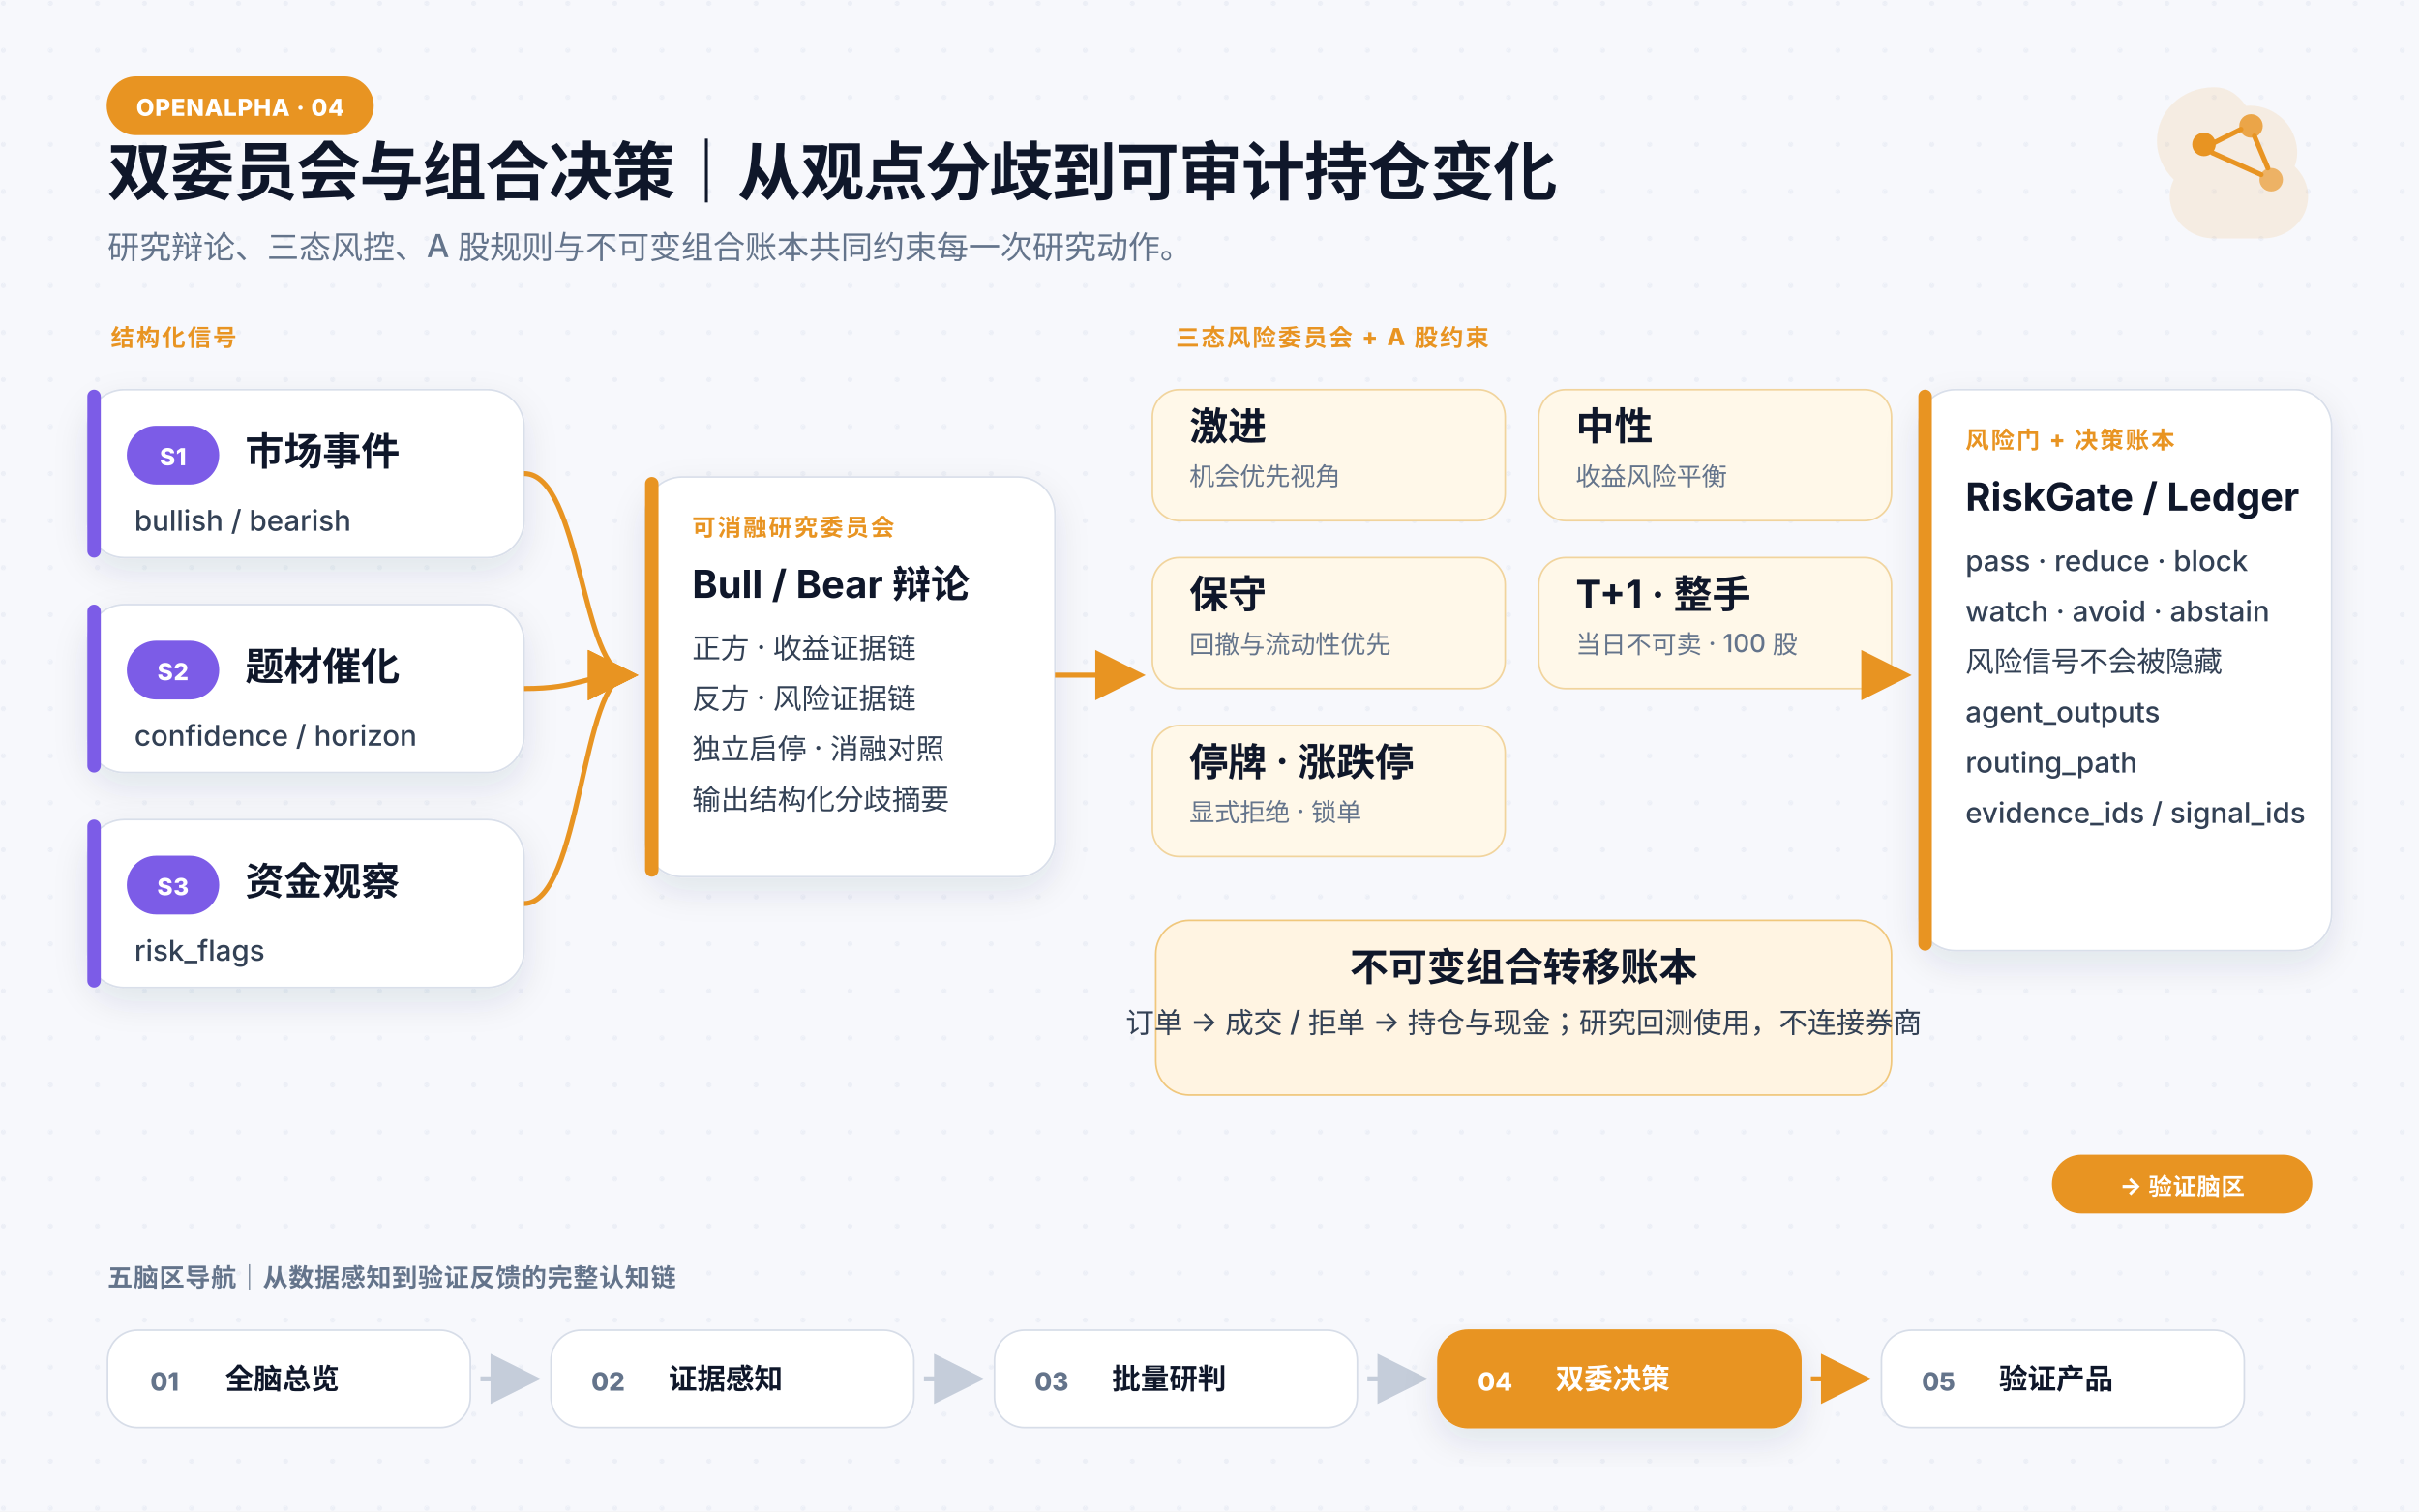
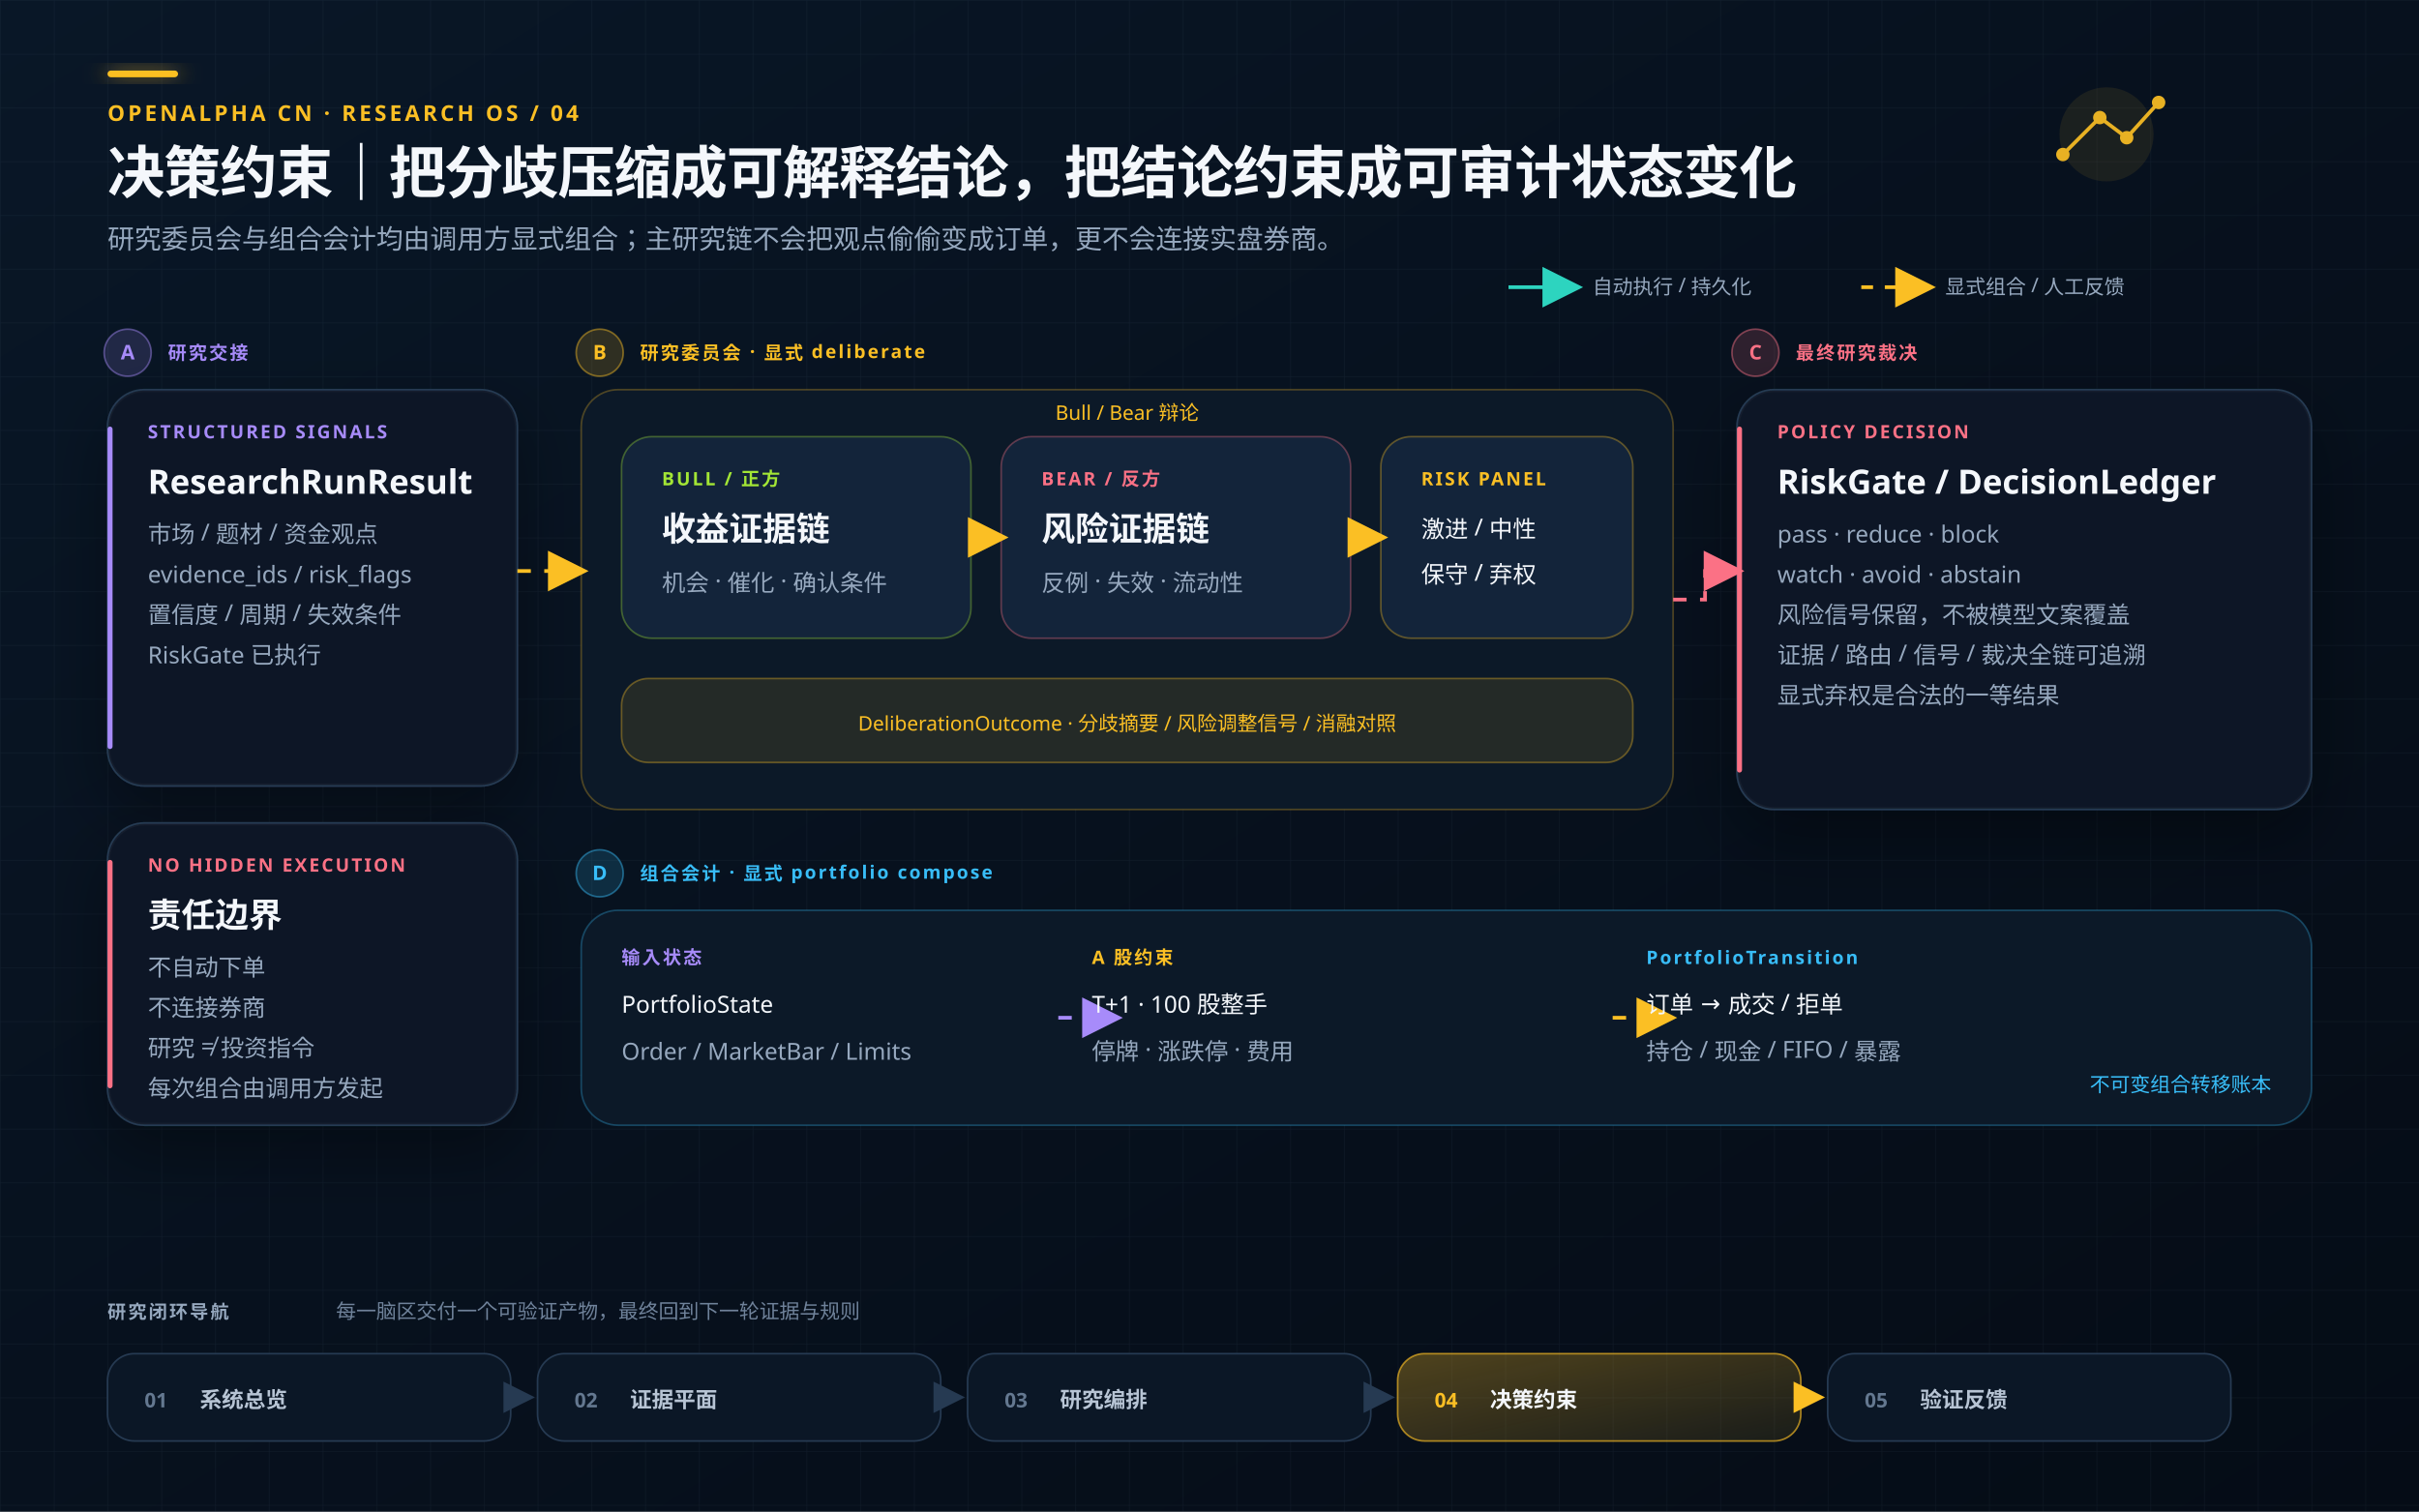
<svg xmlns="http://www.w3.org/2000/svg" width="1440" height="900" viewBox="0 0 1440 900" role="img" aria-labelledby="title desc">
  <defs>
-     <filter id="shadow" x="-20%" y="-20%" width="140%" height="160%">
-       <feDropShadow dx="0" dy="8" stdDeviation="10" flood-color="#27324A" flood-opacity=".10" />
+     <linearGradient id="bgGradient" x1="0" y1="0" x2="1" y2="1">
+       <stop offset="0" stop-color="#091727" />
+       <stop offset=".48" stop-color="#07111E" />
+       <stop offset="1" stop-color="#050C16" />
+     </linearGradient>
+     <radialGradient id="ambient" cx="0" cy="0" r="1" gradientTransform="translate(1160 40) rotate(135) scale(600 420)">
+       <stop offset="0" stop-color="#FBBF24" stop-opacity=".16" />
+       <stop offset=".62" stop-color="#FBBF24" stop-opacity=".025" />
+       <stop offset="1" stop-color="#FBBF24" stop-opacity="0" />
+     </radialGradient>
+     <linearGradient id="activeNav" x1="0" y1="0" x2="1" y2="1">
+       <stop offset="0" stop-color="#FBBF24" stop-opacity=".30" />
+       <stop offset="1" stop-color="#FBBF24" stop-opacity=".08" />
+     </linearGradient>
+     <filter id="shadow" x="-20%" y="-20%" width="150%" height="170%">
+       <feDropShadow dx="0" dy="16" stdDeviation="20" flood-color="#000000" flood-opacity=".34" />
    </filter>
-     <marker id="arrow" markerWidth="10" markerHeight="10" refX="8" refY="5" orient="auto" markerUnits="strokeWidth">
-       <path d="M0,0 L10,5 L0,10 z" fill="context-stroke" />
+     <filter id="softGlow" x="-100%" y="-100%" width="300%" height="300%">
+       <feGaussianBlur stdDeviation="7" result="blur" />
+       <feMerge>
+         <feMergeNode in="blur" />
+         <feMergeNode in="SourceGraphic" />
+       </feMerge>
+     </filter>
+     <pattern id="grid" width="32" height="32" patternUnits="userSpaceOnUse">
+       <path d="M32 0H0V32" fill="none" stroke="#6D87A3" stroke-width=".55" opacity=".12" />
+     </pattern>
+     <marker id="arrow" markerWidth="11" markerHeight="11" refX="9" refY="5.5" orient="auto" markerUnits="strokeWidth">
+       <path d="M0 0L11 5.5L0 11Z" fill="context-stroke" />
    </marker>
-     <pattern id="dots" width="28" height="28" patternUnits="userSpaceOnUse">
-       <circle cx="2" cy="2" r="1.5" fill="#D8DEEB" />
-     </pattern>
    <style>
-       text { font-family: Inter, "Noto Sans SC", "Microsoft YaHei", Arial, sans-serif; }
-       .title { font-size: 38px; font-weight: 760; fill: #0F172A; letter-spacing: -.5px; }
-       .subtitle { font-size: 19px; font-weight: 450; fill: #64748B; }
-       .cardTitle { font-size: 23px; font-weight: 720; fill: #0F172A; }
-       .kicker { font-size: 14px; font-weight: 760; letter-spacing: 1.2px; }
-       .body { font-size: 17px; font-weight: 470; fill: #334155; }
-       .small { font-size: 15px; font-weight: 500; fill: #64748B; }
-       .pill { font-size: 14px; font-weight: 760; letter-spacing: .4px; }
-       .metric { font-size: 28px; font-weight: 780; fill: #0F172A; }
-       .navCaption { font-size: 15px; font-weight: 650; fill: #64748B; letter-spacing: .4px; }
-       .navNumber { font-size: 15px; font-weight: 800; }
-       .navLabel { font-size: 17px; font-weight: 720; }
+       text { font-family: Geist, "Plus Jakarta Sans", "Noto Sans SC", "Microsoft YaHei", sans-serif; }
+       .eyebrow { font-size: 13px; font-weight: 760; letter-spacing: 1.8px; }
+       .title { font-size: 34px; font-weight: 760; letter-spacing: -.5px; }
+       .subtitle { font-size: 16px; font-weight: 480; }
+       .micro { font-size: 11px; font-weight: 760; letter-spacing: 1.25px; }
+       .cardTitle { font-size: 20px; font-weight: 720; }
+       .body { font-size: 14px; font-weight: 490; }
+       .small { font-size: 12px; font-weight: 520; }
+       .mono { font-size: 12px; font-weight: 680; font-family: Geist Mono, "Noto Sans Mono CJK SC", monospace; }
+       .metric { font-size: 28px; font-weight: 780; letter-spacing: -.5px; }
+       .nav { font-size: 13px; font-weight: 680; }
+       .navNum { font-size: 12px; font-weight: 800; }
    </style>
  </defs>
-   <rect width="1440" height="900" fill="#F7F8FC" />
-   <rect width="1440" height="900" fill="url(#dots)" opacity=".36" />
-   <rect x="64" y="46" width="158" height="34" rx="17" fill="#E89422" stroke="#E89422" />
-   <text x="143" y="69" class="pill" text-anchor="middle" fill="#FFFFFF">OPENALPHA · 04</text>
-   <text x="64" y="116" class="title" text-anchor="start">双委员会与组合决策｜从观点分歧到可审计持仓变化</text>
-   <text x="64" y="154" class="subtitle" text-anchor="start">研究辩论、三态风控、A 股规则与不可变组合账本共同约束每一次研究动作。</text>
-   <g transform="translate(1270 42)">
-     <path d="M48 10c-19 0-34 14-34 32 0 9 4 17 10 23-2 4-3 9-2 14 2 12 13 21 26 21h29c15 0 27-11 27-25 0-7-3-13-8-18 2-5 2-11 0-17-4-12-16-20-29-19-5-7-11-11-19-11Z" fill="#E89422" opacity=".12" />
-     <circle cx="42" cy="44" r="7" fill="#E89422" />
-     <circle cx="70" cy="33" r="7" fill="#E89422" opacity=".8" />
-     <circle cx="82" cy="65" r="7" fill="#E89422" opacity=".65" />
-     <path d="M48 43 64 35M47 49 76 62M72 39 80 58" stroke="#E89422" stroke-width="3" stroke-linecap="round" />
+   <rect width="1440" height="900" fill="#07111E" />
+   <rect width="1440" height="900" fill="url(#bgGradient)" />
+   <rect width="1440" height="900" fill="url(#ambient)" />
+   <rect width="1440" height="900" fill="url(#grid)" />
+   <rect x="64" y="42" width="42" height="4" rx="2" fill="#FBBF24" filter="url(#softGlow)" />
+   <text x="64" y="72" class="eyebrow" fill="#FBBF24">OPENALPHA CN · RESEARCH OS / 04</text>
+   <text x="64" y="115" class="title" fill="#F4F7FB">决策约束｜把分歧压缩成可解释结论，把结论约束成可审计状态变化</text>
+   <text x="64" y="148" class="subtitle" fill="#96A8BE">研究委员会与组合会计均由调用方显式组合；主研究链不会把观点偷偷变成订单，更不会连接实盘券商。</text>
+   <g transform="translate(1210 50)" opacity=".92">
+     <circle cx="44" cy="30" r="28" fill="#FBBF24" opacity=".09" />
+     <path d="M18 42L40 20L56 32L75 11" fill="none" stroke="#FBBF24" stroke-width="2.2" />
+     <circle cx="18" cy="42" r="4" fill="#FBBF24" />
+     <circle cx="40" cy="20" r="4" fill="#FBBF24" />
+     <circle cx="56" cy="32" r="4" fill="#FBBF24" />
+     <circle cx="75" cy="11" r="4" fill="#FBBF24" />
  </g>
-   <text x="66" y="206" class="kicker" text-anchor="start" fill="#E89422">结构化信号</text>
-   <rect x="52" y="232" width="260" height="100" rx="22" fill="#FFFFFF" stroke="#D9DFEA" filter="url(#shadow)" />
-   <rect x="52" y="232" width="8" height="100" rx="4" fill="#7C5CE7" />
-   <rect x="76" y="254" width="54" height="34" rx="17" fill="#7C5CE7" stroke="#7C5CE7" />
-   <text x="103" y="277" class="pill" text-anchor="middle" fill="#FFFFFF">S1</text>
-   <text x="146" y="277" class="cardTitle" text-anchor="start">市场事件</text>
-   <text x="80" y="316" class="body" text-anchor="start">bullish / bearish</text>
-   <rect x="52" y="360" width="260" height="100" rx="22" fill="#FFFFFF" stroke="#D9DFEA" filter="url(#shadow)" />
-   <rect x="52" y="360" width="8" height="100" rx="4" fill="#7C5CE7" />
-   <rect x="76" y="382" width="54" height="34" rx="17" fill="#7C5CE7" stroke="#7C5CE7" />
-   <text x="103" y="405" class="pill" text-anchor="middle" fill="#FFFFFF">S2</text>
-   <text x="146" y="405" class="cardTitle" text-anchor="start">题材催化</text>
-   <text x="80" y="444" class="body" text-anchor="start">confidence / horizon</text>
-   <rect x="52" y="488" width="260" height="100" rx="22" fill="#FFFFFF" stroke="#D9DFEA" filter="url(#shadow)" />
-   <rect x="52" y="488" width="8" height="100" rx="4" fill="#7C5CE7" />
-   <rect x="76" y="510" width="54" height="34" rx="17" fill="#7C5CE7" stroke="#7C5CE7" />
-   <text x="103" y="533" class="pill" text-anchor="middle" fill="#FFFFFF">S3</text>
-   <text x="146" y="533" class="cardTitle" text-anchor="start">资金观察</text>
-   <text x="80" y="572" class="body" text-anchor="start">risk_flags</text>
-   <rect x="384" y="284" width="244" height="238" rx="22" fill="#FFFFFF" stroke="#D9DFEA" filter="url(#shadow)" />
-   <rect x="384" y="284" width="8" height="238" rx="4" fill="#E89422" />
-   <text x="412" y="319" class="kicker" text-anchor="start" fill="#E89422">可消融研究委员会</text>
-   <text x="412" y="356" class="cardTitle" text-anchor="start">Bull / Bear 辩论</text>
-   <text x="412" y="392" class="body" text-anchor="start">正方 · 收益证据链</text>
-   <text x="412" y="422" class="body" text-anchor="start">反方 · 风险证据链</text>
-   <text x="412" y="452" class="body" text-anchor="start">独立启停 · 消融对照</text>
-   <text x="412" y="482" class="body" text-anchor="start">输出结构化分歧摘要</text>
-   <text x="700" y="206" class="kicker" text-anchor="start" fill="#E89422">三态风险委员会 + A 股约束</text>
-   <rect x="686" y="232" width="210" height="78" rx="16" fill="#FFF8E9" stroke="#F1D49D" />
-   <text x="708" y="262" class="cardTitle" text-anchor="start">激进</text>
-   <text x="708" y="289" class="small" text-anchor="start">机会优先视角</text>
-   <rect x="916" y="232" width="210" height="78" rx="16" fill="#FFF8E9" stroke="#F1D49D" />
-   <text x="938" y="262" class="cardTitle" text-anchor="start">中性</text>
-   <text x="938" y="289" class="small" text-anchor="start">收益风险平衡</text>
-   <rect x="686" y="332" width="210" height="78" rx="16" fill="#FFF8E9" stroke="#F1D49D" />
-   <text x="708" y="362" class="cardTitle" text-anchor="start">保守</text>
-   <text x="708" y="389" class="small" text-anchor="start">回撤与流动性优先</text>
-   <rect x="916" y="332" width="210" height="78" rx="16" fill="#FFF8E9" stroke="#F1D49D" />
-   <text x="938" y="362" class="cardTitle" text-anchor="start">T+1 · 整手</text>
-   <text x="938" y="389" class="small" text-anchor="start">当日不可卖 · 100 股</text>
-   <rect x="686" y="432" width="210" height="78" rx="16" fill="#FFF8E9" stroke="#F1D49D" />
-   <text x="708" y="462" class="cardTitle" text-anchor="start">停牌 · 涨跌停</text>
-   <text x="708" y="489" class="small" text-anchor="start">显式拒绝 · 锁单</text>
-   <rect x="1142" y="232" width="246" height="334" rx="22" fill="#FFFFFF" stroke="#D9DFEA" filter="url(#shadow)" />
-   <rect x="1142" y="232" width="8" height="334" rx="4" fill="#E89422" />
-   <text x="1170" y="267" class="kicker" text-anchor="start" fill="#E89422">风险门 + 决策账本</text>
-   <text x="1170" y="304" class="cardTitle" text-anchor="start">RiskGate / Ledger</text>
-   <text x="1170" y="340" class="body" text-anchor="start">pass · reduce · block</text>
-   <text x="1170" y="370" class="body" text-anchor="start">watch · avoid · abstain</text>
-   <text x="1170" y="400" class="body" text-anchor="start">风险信号不会被隐藏</text>
-   <text x="1170" y="430" class="body" text-anchor="start">agent_outputs</text>
-   <text x="1170" y="460" class="body" text-anchor="start">routing_path</text>
-   <text x="1170" y="490" class="body" text-anchor="start">evidence_ids / signal_ids</text>
-   <rect x="688" y="548" width="438" height="104" rx="20" fill="#FFF4E2" stroke="#F0C77C" />
-   <text x="907" y="584" class="cardTitle" text-anchor="middle">不可变组合转移账本</text>
-   <text x="907" y="615" class="body" text-anchor="middle">订单 → 成交 / 拒单 → 持仓与现金；研究回测使用，不连接券商</text>
-   <path d="M 312 282 C 346 282, 346 402, 374 402" fill="none" stroke="#E89422" stroke-width="3" marker-end="url(#arrow)" />
-   <path d="M 312 410 C 346 410, 346 402, 374 402" fill="none" stroke="#E89422" stroke-width="3" marker-end="url(#arrow)" />
-   <path d="M 312 538 C 346 538, 346 402, 374 402" fill="none" stroke="#E89422" stroke-width="3" marker-end="url(#arrow)" />
-   <path d="M 628 402 L 676 402" fill="none" stroke="#E89422" stroke-width="3" marker-end="url(#arrow)" />
-   <path d="M 1126 402 L 1132 402" fill="none" stroke="#E89422" stroke-width="3" marker-end="url(#arrow)" />
-   <rect x="1222" y="688" width="154" height="34" rx="17" fill="#E89422" stroke="#E89422" />
-   <text x="1299" y="711" class="pill" text-anchor="middle" fill="#FFFFFF">→ 验证脑区</text>
-   <text x="64" y="766" class="navCaption" text-anchor="start">五脑区导航｜从数据感知到验证反馈的完整认知链</text>
-   <rect x="64" y="792" width="216" height="58" rx="18" fill="#FFFFFF" stroke="#D7DDE8" />
-   <text x="98" y="828" class="navNumber" text-anchor="middle" fill="#64748B">01</text>
-   <text x="134" y="827" class="navLabel" text-anchor="start" fill="#0F172A">全脑总览</text>
-   <path d="M 286 821 L 316 821" fill="none" stroke="#C5CDDA" stroke-width="3" marker-end="url(#arrow)" />
-   <rect x="328" y="792" width="216" height="58" rx="18" fill="#FFFFFF" stroke="#D7DDE8" />
-   <text x="362" y="828" class="navNumber" text-anchor="middle" fill="#64748B">02</text>
-   <text x="398" y="827" class="navLabel" text-anchor="start" fill="#0F172A">证据感知</text>
-   <path d="M 550 821 L 580 821" fill="none" stroke="#C5CDDA" stroke-width="3" marker-end="url(#arrow)" />
-   <rect x="592" y="792" width="216" height="58" rx="18" fill="#FFFFFF" stroke="#D7DDE8" />
-   <text x="626" y="828" class="navNumber" text-anchor="middle" fill="#64748B">03</text>
-   <text x="662" y="827" class="navLabel" text-anchor="start" fill="#0F172A">批量研判</text>
-   <path d="M 814 821 L 844 821" fill="none" stroke="#C5CDDA" stroke-width="3" marker-end="url(#arrow)" />
-   <rect x="856" y="792" width="216" height="58" rx="18" fill="#E89422" stroke="#E89422" filter="url(#shadow)" />
-   <text x="890" y="828" class="navNumber" text-anchor="middle" fill="#FFFFFF">04</text>
-   <text x="926" y="827" class="navLabel" text-anchor="start" fill="#FFFFFF">双委决策</text>
-   <path d="M 1078 821 L 1108 821" fill="none" stroke="#E89422" stroke-width="3" marker-end="url(#arrow)" />
-   <rect x="1120" y="792" width="216" height="58" rx="18" fill="#FFFFFF" stroke="#D7DDE8" />
-   <text x="1154" y="828" class="navNumber" text-anchor="middle" fill="#64748B">05</text>
-   <text x="1190" y="827" class="navLabel" text-anchor="start" fill="#0F172A">验证产品</text>
+   <line x1="898" y1="171" x2="938" y2="171" stroke="#2DD4BF" stroke-width="2.2" marker-end="url(#arrow)" />
+   <text x="948" y="175" class="small" fill="#96A8BE" text-anchor="start" opacity="1">自动执行 / 持久化</text>
+   <line x1="1108" y1="171" x2="1148" y2="171" stroke="#FBBF24" stroke-width="2.2" stroke-dasharray="7 7" marker-end="url(#arrow)" />
+   <text x="1158" y="175" class="small" fill="#96A8BE" text-anchor="start" opacity="1">显式组合 / 人工反馈</text>
+   <circle cx="76" cy="210" r="14" fill="#A78BFA" fill-opacity=".16" stroke="#A78BFA" stroke-opacity=".45" />
+   <text x="76" y="214" class="navNum" fill="#A78BFA" text-anchor="middle" opacity="1">A</text>
+   <text x="100" y="214" class="micro" fill="#A78BFA" text-anchor="start" opacity="1">研究交接</text>
+   <rect x="64" y="232" width="244" height="236" rx="22" fill="#0C1928" stroke="#263A52" filter="url(#shadow)" />
+   <rect x="65" y="233" width="242" height="234" rx="21" fill="none" stroke="#FFFFFF" stroke-opacity=".035" />
+   <rect x="64" y="254" width="3" height="192" rx="1.5" fill="#A78BFA" />
+   <text x="88" y="261" class="micro" fill="#A78BFA" text-anchor="start" opacity="1">STRUCTURED SIGNALS</text>
+   <text x="88" y="294" class="cardTitle" fill="#F4F7FB" text-anchor="start" opacity="1">ResearchRunResult</text>
+   <text x="88" y="323" class="body" fill="#96A8BE" text-anchor="start" opacity="1">市场 / 题材 / 资金观点</text>
+   <text x="88" y="347" class="body" fill="#96A8BE" text-anchor="start" opacity="1">evidence_ids / risk_flags</text>
+   <text x="88" y="371" class="body" fill="#96A8BE" text-anchor="start" opacity="1">置信度 / 周期 / 失效条件</text>
+   <text x="88" y="395" class="body" fill="#96A8BE" text-anchor="start" opacity="1">RiskGate 已执行</text>
+   <rect x="64" y="490" width="244" height="180" rx="22" fill="#0C1928" stroke="#263A52" filter="url(#shadow)" />
+   <rect x="65" y="491" width="242" height="178" rx="21" fill="none" stroke="#FFFFFF" stroke-opacity=".035" />
+   <rect x="64" y="512" width="3" height="136" rx="1.5" fill="#FB7185" />
+   <text x="88" y="519" class="micro" fill="#FB7185" text-anchor="start" opacity="1">NO HIDDEN EXECUTION</text>
+   <text x="88" y="552" class="cardTitle" fill="#F4F7FB" text-anchor="start" opacity="1">责任边界</text>
+   <text x="88" y="581" class="body" fill="#96A8BE" text-anchor="start" opacity="1">不自动下单</text>
+   <text x="88" y="605" class="body" fill="#96A8BE" text-anchor="start" opacity="1">不连接券商</text>
+   <text x="88" y="629" class="body" fill="#96A8BE" text-anchor="start" opacity="1">研究 ≠ 投资指令</text>
+   <text x="88" y="653" class="body" fill="#96A8BE" text-anchor="start" opacity="1">每次组合由调用方发起</text>
+   <circle cx="357" cy="210" r="14" fill="#FBBF24" fill-opacity=".16" stroke="#FBBF24" stroke-opacity=".45" />
+   <text x="357" y="214" class="navNum" fill="#FBBF24" text-anchor="middle" opacity="1">B</text>
+   <text x="381" y="214" class="micro" fill="#FBBF24" text-anchor="start" opacity="1">研究委员会 · 显式 deliberate</text>
+   <rect x="346" y="232" width="650" height="250" rx="22" fill="#0C1928" stroke="#FBBF24" stroke-opacity=".28" />
+   <text x="671" y="250" class="small" fill="#FBBF24" text-anchor="middle" opacity="1">Bull / Bear 辩论</text>
+   <rect x="370" y="260" width="208" height="120" rx="18" fill="#13243A" stroke="#A3E635" stroke-opacity=".34" />
+   <text x="394" y="289" class="micro" fill="#A3E635" text-anchor="start" opacity="1">BULL / 正方</text>
+   <text x="394" y="322" class="cardTitle" fill="#F4F7FB" text-anchor="start" opacity="1">收益证据链</text>
+   <text x="394" y="352" class="body" fill="#96A8BE" text-anchor="start" opacity="1">机会 · 催化 · 确认条件</text>
+   <rect x="596" y="260" width="208" height="120" rx="18" fill="#13243A" stroke="#FB7185" stroke-opacity=".34" />
+   <text x="620" y="289" class="micro" fill="#FB7185" text-anchor="start" opacity="1">BEAR / 反方</text>
+   <text x="620" y="322" class="cardTitle" fill="#F4F7FB" text-anchor="start" opacity="1">风险证据链</text>
+   <text x="620" y="352" class="body" fill="#96A8BE" text-anchor="start" opacity="1">反例 · 失效 · 流动性</text>
+   <rect x="822" y="260" width="150" height="120" rx="18" fill="#13243A" stroke="#FBBF24" stroke-opacity=".34" />
+   <text x="846" y="289" class="micro" fill="#FBBF24" text-anchor="start" opacity="1">RISK PANEL</text>
+   <text x="846" y="320" class="body" fill="#F4F7FB" text-anchor="start" opacity="1">激进 / 中性</text>
+   <text x="846" y="347" class="body" fill="#F4F7FB" text-anchor="start" opacity="1">保守 / 弃权</text>
+   <path d="M308 340H346" fill="none" stroke="#FBBF24" stroke-width="2.2" stroke-dasharray="8 8" marker-end="url(#arrow)" opacity="1" />
+   <path d="M578 320L596 320" fill="none" stroke="#FBBF24" stroke-width="2.2" stroke-dasharray="8 8" marker-end="url(#arrow)" />
+   <path d="M804 320L822 320" fill="none" stroke="#FBBF24" stroke-width="2.2" stroke-dasharray="8 8" marker-end="url(#arrow)" />
+   <rect x="370" y="404" width="602" height="50" rx="16" fill="#FBBF24" fill-opacity=".10" stroke="#FBBF24" stroke-opacity=".35" />
+   <text x="671" y="435" class="small" fill="#FBBF24" text-anchor="middle" opacity="1">DeliberationOutcome · 分歧摘要 / 风险调整信号 / 消融对照</text>
+   <circle cx="1045" cy="210" r="14" fill="#FB7185" fill-opacity=".16" stroke="#FB7185" stroke-opacity=".45" />
+   <text x="1045" y="214" class="navNum" fill="#FB7185" text-anchor="middle" opacity="1">C</text>
+   <text x="1069" y="214" class="micro" fill="#FB7185" text-anchor="start" opacity="1">最终研究裁决</text>
+   <rect x="1034" y="232" width="342" height="250" rx="22" fill="#0C1928" stroke="#263A52" filter="url(#shadow)" />
+   <rect x="1035" y="233" width="340" height="248" rx="21" fill="none" stroke="#FFFFFF" stroke-opacity=".035" />
+   <rect x="1034" y="254" width="3" height="206" rx="1.5" fill="#FB7185" />
+   <text x="1058" y="261" class="micro" fill="#FB7185" text-anchor="start" opacity="1">POLICY DECISION</text>
+   <text x="1058" y="294" class="cardTitle" fill="#F4F7FB" text-anchor="start" opacity="1">RiskGate / DecisionLedger</text>
+   <text x="1058" y="323" class="body" fill="#96A8BE" text-anchor="start" opacity="1">pass · reduce · block</text>
+   <text x="1058" y="347" class="body" fill="#96A8BE" text-anchor="start" opacity="1">watch · avoid · abstain</text>
+   <text x="1058" y="371" class="body" fill="#96A8BE" text-anchor="start" opacity="1">风险信号保留，不被模型文案覆盖</text>
+   <text x="1058" y="395" class="body" fill="#96A8BE" text-anchor="start" opacity="1">证据 / 路由 / 信号 / 裁决全链可追溯</text>
+   <text x="1058" y="419" class="body" fill="#96A8BE" text-anchor="start" opacity="1">显式弃权是合法的一等结果</text>
+   <path d="M996 357H1015V340H1034" fill="none" stroke="#FB7185" stroke-width="2.2" stroke-dasharray="8 8" marker-end="url(#arrow)" opacity="1" />
+   <circle cx="357" cy="520" r="14" fill="#38BDF8" fill-opacity=".16" stroke="#38BDF8" stroke-opacity=".45" />
+   <text x="357" y="524" class="navNum" fill="#38BDF8" text-anchor="middle" opacity="1">D</text>
+   <text x="381" y="524" class="micro" fill="#38BDF8" text-anchor="start" opacity="1">组合会计 · 显式 portfolio compose</text>
+   <rect x="346" y="542" width="1030" height="128" rx="22" fill="#0C1928" stroke="#38BDF8" stroke-opacity=".30" />
+   <text x="370" y="574" class="micro" fill="#A78BFA" text-anchor="start" opacity="1">输入状态</text>
+   <text x="370" y="603" class="body" fill="#F4F7FB" text-anchor="start" opacity="1">PortfolioState</text>
+   <text x="370" y="631" class="body" fill="#96A8BE" text-anchor="start" opacity="1">Order / MarketBar / Limits</text>
+   <path d="M630 606L664 606" fill="none" stroke="#A78BFA" stroke-width="2.2" stroke-dasharray="8 8" marker-end="url(#arrow)" />
+   <text x="650" y="574" class="micro" fill="#FBBF24" text-anchor="start" opacity="1">A 股约束</text>
+   <text x="650" y="603" class="body" fill="#F4F7FB" text-anchor="start" opacity="1">T+1 · 100 股整手</text>
+   <text x="650" y="631" class="body" fill="#96A8BE" text-anchor="start" opacity="1">停牌 · 涨跌停 · 费用</text>
+   <path d="M960 606L994 606" fill="none" stroke="#FBBF24" stroke-width="2.2" stroke-dasharray="8 8" marker-end="url(#arrow)" />
+   <text x="980" y="574" class="micro" fill="#38BDF8" text-anchor="start" opacity="1">PortfolioTransition</text>
+   <text x="980" y="603" class="body" fill="#F4F7FB" text-anchor="start" opacity="1">订单 → 成交 / 拒单</text>
+   <text x="980" y="631" class="body" fill="#96A8BE" text-anchor="start" opacity="1">持仓 / 现金 / FIFO / 暴露</text>
+   <text x="1352" y="650" class="small" fill="#38BDF8" text-anchor="end" opacity="1">不可变组合转移账本</text>
+   <text x="64" y="785" class="micro" fill="#96A8BE" text-anchor="start" opacity="1">研究闭环导航</text>
+   <text x="200" y="785" class="small" fill="#6F829A" text-anchor="start" opacity="1">每一脑区交付一个可验证产物，最终回到下一轮证据与规则</text>
+   <rect x="64" y="806" width="240" height="52" rx="16" fill="#0B1726" stroke="#263A52" />
+   <text x="86" y="838" class="navNum" fill="#647890" text-anchor="start" opacity="1">01</text>
+   <text x="119" y="838" class="nav" fill="#B7C4D4" text-anchor="start" opacity="1">系统总览</text>
+   <path d="M309 832H315" stroke="#263A52" stroke-width="1.7" marker-end="url(#arrow)" />
+   <rect x="320" y="806" width="240" height="52" rx="16" fill="#0B1726" stroke="#263A52" />
+   <text x="342" y="838" class="navNum" fill="#647890" text-anchor="start" opacity="1">02</text>
+   <text x="375" y="838" class="nav" fill="#B7C4D4" text-anchor="start" opacity="1">证据平面</text>
+   <path d="M565 832H571" stroke="#263A52" stroke-width="1.7" marker-end="url(#arrow)" />
+   <rect x="576" y="806" width="240" height="52" rx="16" fill="#0B1726" stroke="#263A52" />
+   <text x="598" y="838" class="navNum" fill="#647890" text-anchor="start" opacity="1">03</text>
+   <text x="631" y="838" class="nav" fill="#B7C4D4" text-anchor="start" opacity="1">研究编排</text>
+   <path d="M821 832H827" stroke="#263A52" stroke-width="1.7" marker-end="url(#arrow)" />
+   <rect x="832" y="806" width="240" height="52" rx="16" fill="url(#activeNav)" stroke="#FBBF24" stroke-opacity=".64" />
+   <text x="854" y="838" class="navNum" fill="#FBBF24" text-anchor="start" opacity="1">04</text>
+   <text x="887" y="838" class="nav" fill="#F4F7FB" text-anchor="start" opacity="1">决策约束</text>
+   <path d="M1077 832H1083" stroke="#FBBF24" stroke-width="1.7" marker-end="url(#arrow)" />
+   <rect x="1088" y="806" width="240" height="52" rx="16" fill="#0B1726" stroke="#263A52" />
+   <text x="1110" y="838" class="navNum" fill="#647890" text-anchor="start" opacity="1">05</text>
+   <text x="1143" y="838" class="nav" fill="#B7C4D4" text-anchor="start" opacity="1">验证反馈</text>
</svg>
